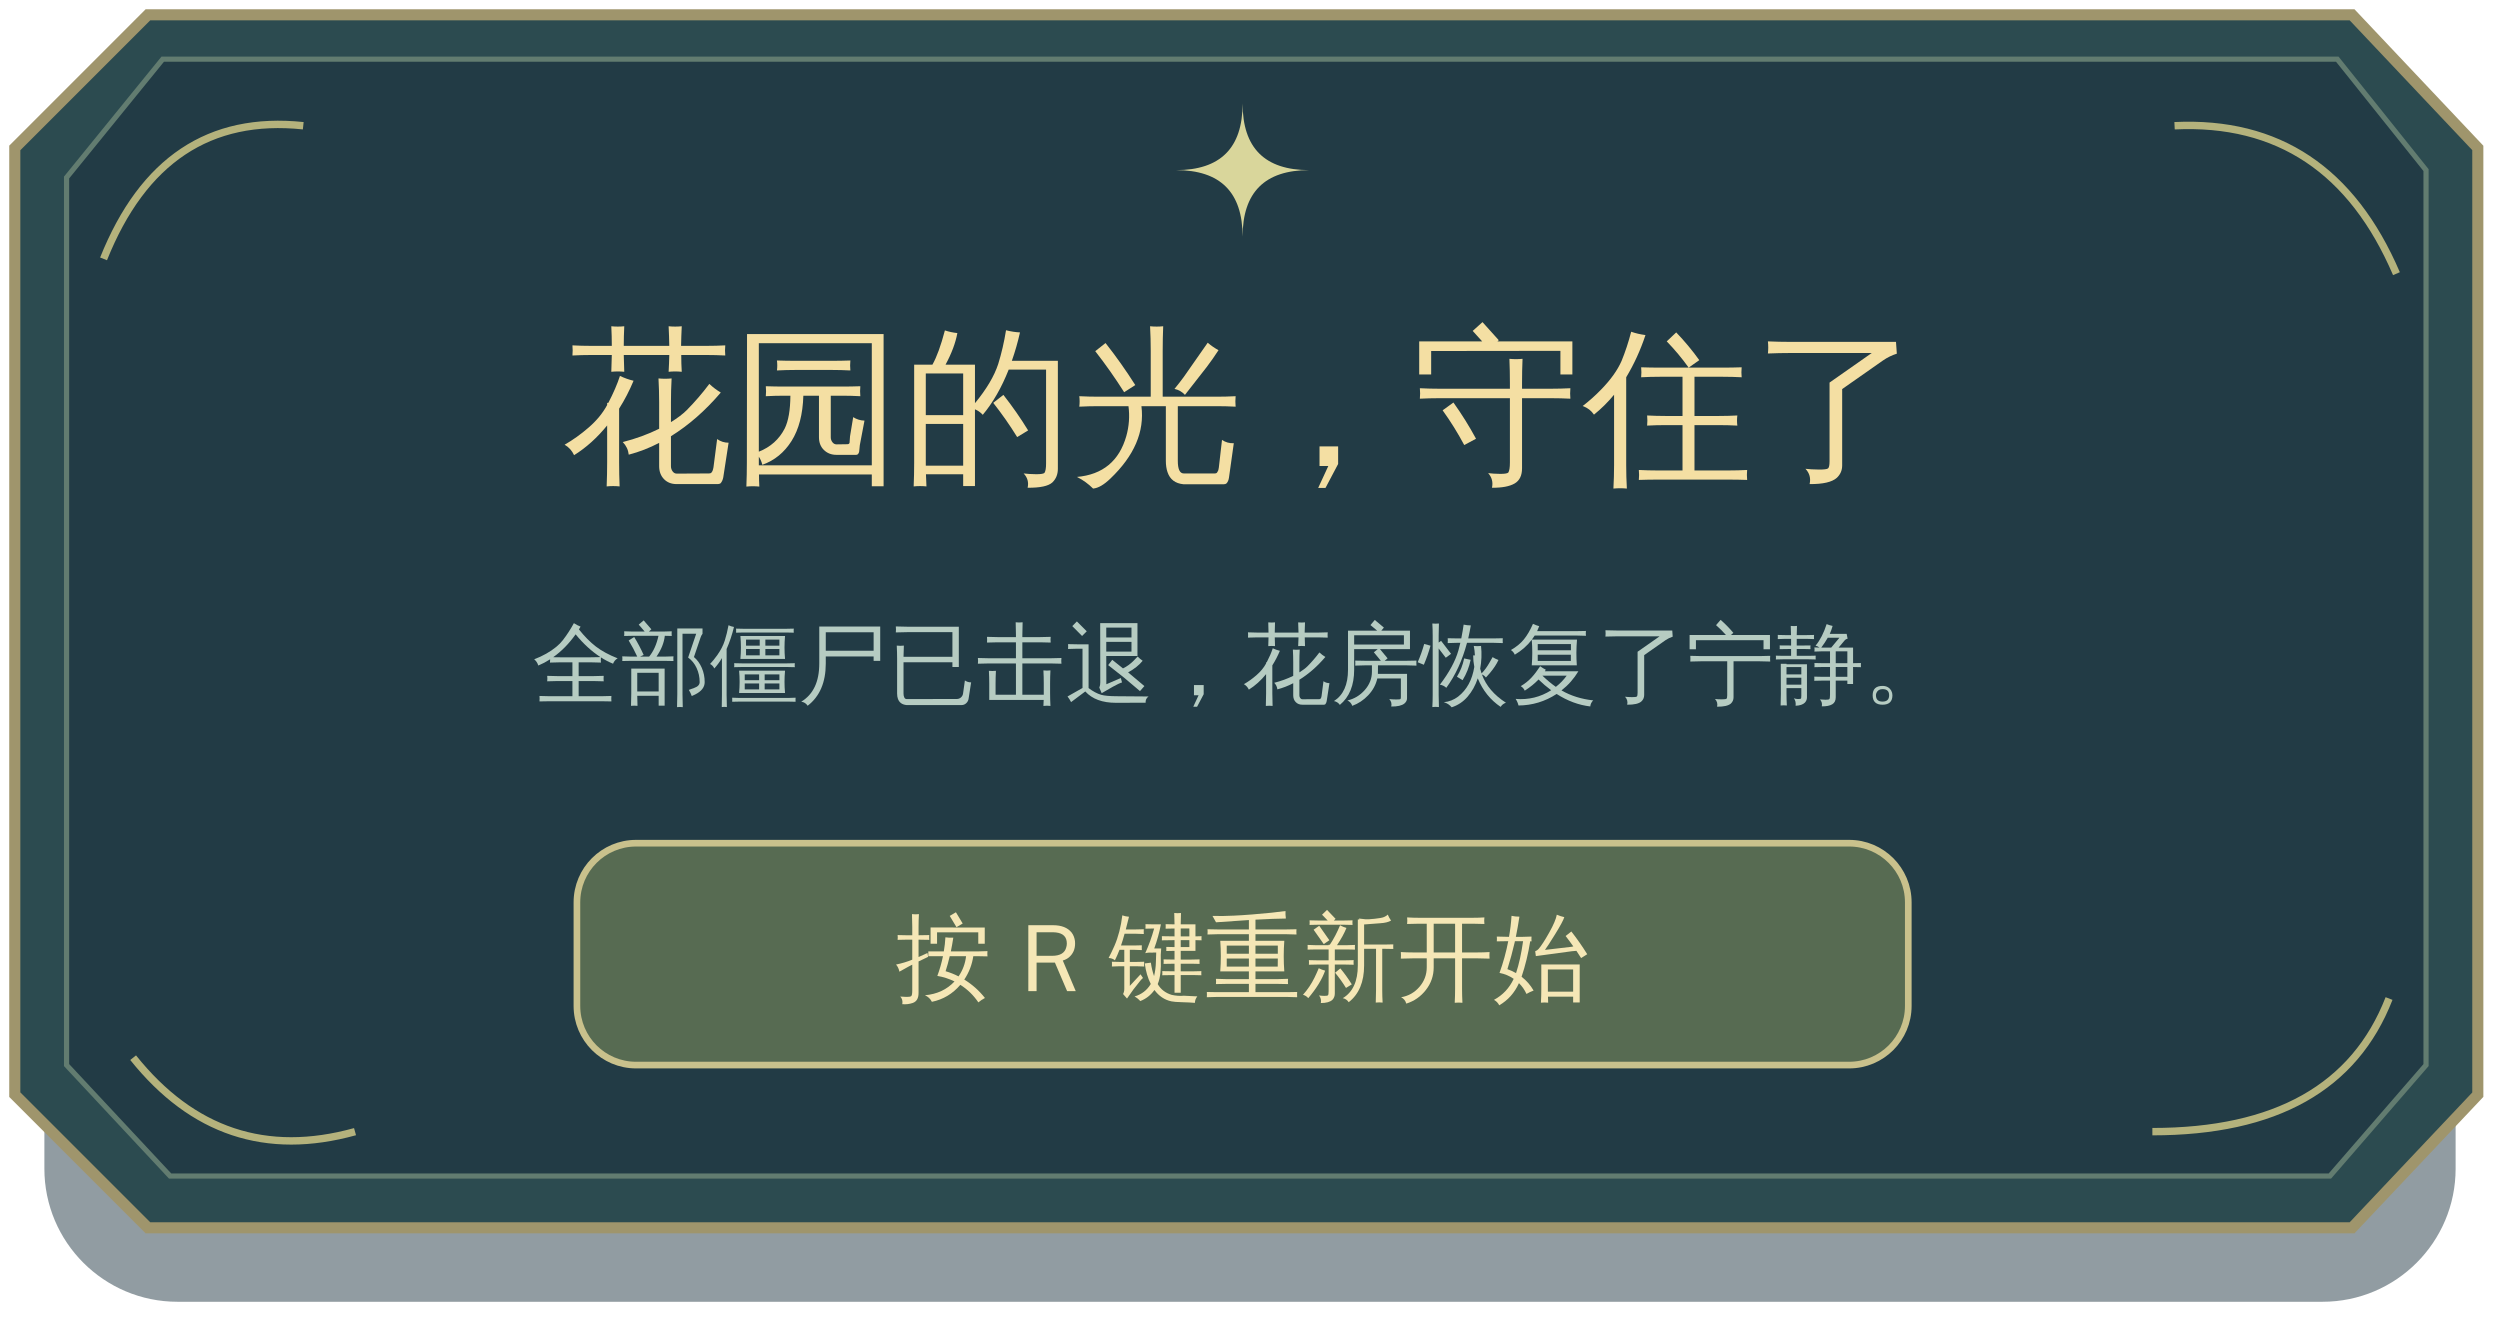
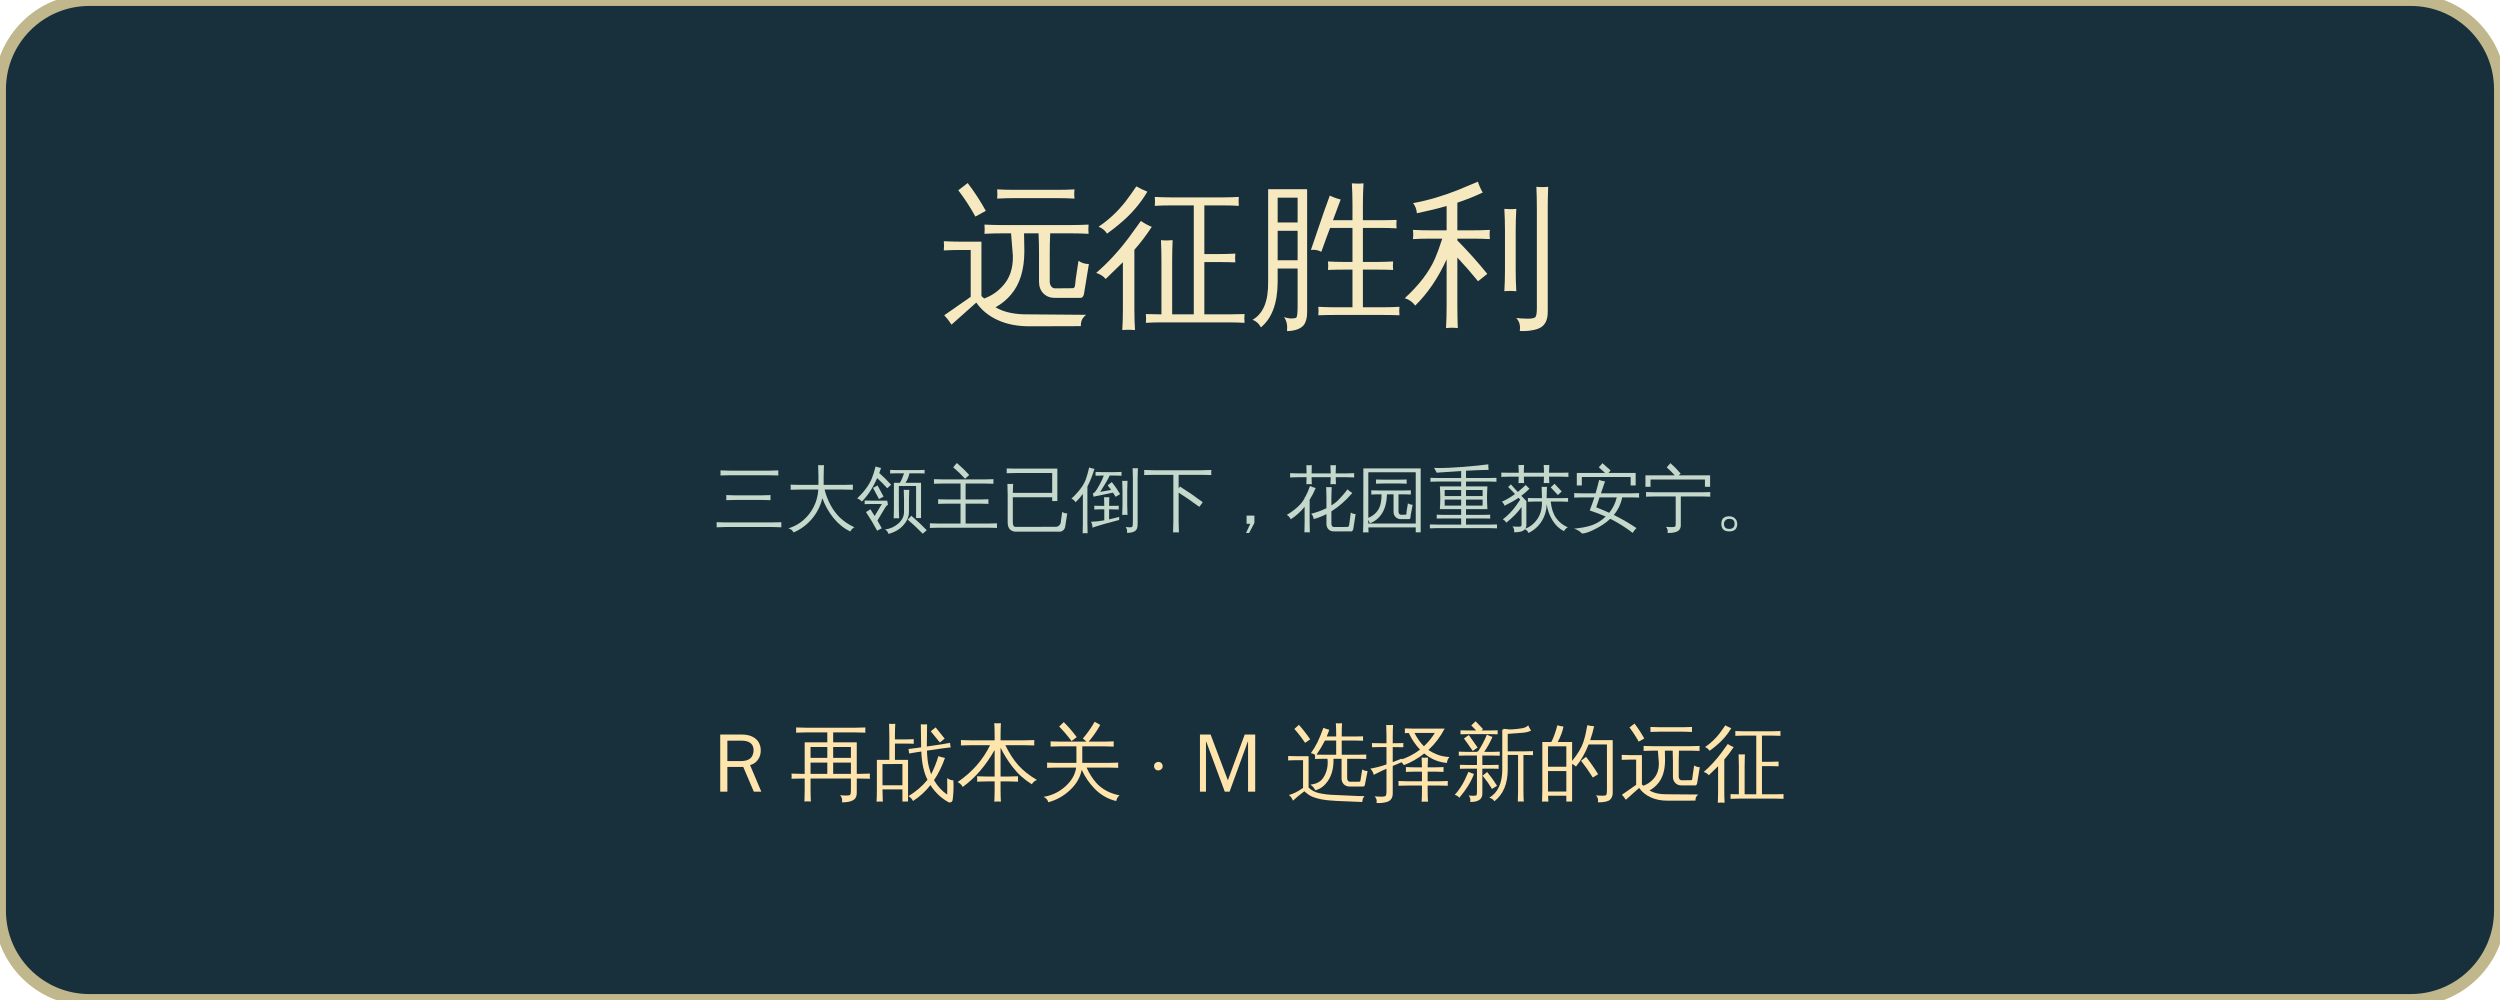
- <svg xmlns="http://www.w3.org/2000/svg" width="338" height="180" viewBox="0 0 338 180">
-   <defs>
-     <linearGradient id="leaf" x2=".3" y2="1">
-       <stop stop-color="#d4f8a0" />
-       <stop offset=".45" stop-color="#76c886" />
-       <stop offset="1" stop-color="#236c62" />
-     </linearGradient>
-     <radialGradient id="face" cx=".3" cy=".2" r=".85">
-       <stop stop-color="#d9ffb9" />
-       <stop offset=".55" stop-color="#8cdb9b" />
-       <stop offset="1" stop-color="#337f75" />
-     </radialGradient>
-     <linearGradient id="gold" x2=".2" y2="1">
-       <stop stop-color="#fff4b1" />
-       <stop offset=".4" stop-color="#ffc96a" />
-       <stop offset="1" stop-color="#c48145" />
-     </linearGradient>
-     <linearGradient id="petal" x2=".2" y2="1">
-       <stop stop-color="#fff6c2" />
-       <stop offset=".45" stop-color="#ffda79" />
-       <stop offset="1" stop-color="#d88455" />
-     </linearGradient>
-     <radialGradient id="skin" cx=".3" cy=".2" r=".9">
-       <stop stop-color="#d5e3ba" />
-       <stop offset=".5" stop-color="#9faf9a" />
-       <stop offset="1" stop-color="#657b80" />
-     </radialGradient>
-     <linearGradient id="coat" x2=".8" y2="1">
-       <stop stop-color="#c69299" />
-       <stop offset=".5" stop-color="#8f697e" />
-       <stop offset="1" stop-color="#48455d" />
-     </linearGradient>
-     <radialGradient id="orb" cx=".35" cy=".3">
-       <stop stop-color="#fff7f8" />
-       <stop offset=".35" stop-color="#d9a8ef" />
-       <stop offset="1" stop-color="#73578f" />
-     </radialGradient>
-     <linearGradient id="hedge" x2=".4" y2="1">
-       <stop stop-color="#b5de86" />
-       <stop offset=".25" stop-color="#6aa872" />
-       <stop offset=".7" stop-color="#39766b" />
-       <stop offset="1" stop-color="#225453" />
-     </linearGradient>
-     <linearGradient id="stone" x2=".8" y2="1">
-       <stop stop-color="#aebeb2" />
-       <stop offset=".5" stop-color="#6d8790" />
-       <stop offset="1" stop-color="#3d596a" />
-     </linearGradient>
-   </defs>
-   <rect x="6" y="10" width="326" height="166" rx="18" fill="#0c2430" opacity=".45" />
-   <path d="M20 2H318l17 18v128l-17 18H20L2 148V20Z" fill="#2c4b50" stroke="#9f956c" stroke-width="1.5" />
-   <path d="M22 8H316l12 15v121l-13 15H23L9 144V24Z" fill="#223b45" stroke="#627c70" stroke-width=".7" />
-   <path d="M14 35Q22 15 41 17M294 17q21-1 30 20M18 143q12 15 30 10m243 0q25 0 32-18" fill="none" stroke="#b4b27c" stroke-width="1" />
-   <path d="M159 23Q168 23 168 14Q168 23 177 23Q168 23 168 32Q168 23 159 23Z" fill="#d9d69b" opacity="1" />
-   <g fill="#f4dfa3" aria-label="花园的光，守住了">
-     <path d="M655 -1Q655 -19 665.0 -32.5Q675 -46 690 -46L884 -45Q895 -45 899.0 -39.5Q903 -34 905.0 -30.5Q907 -27 908.5 -19.5Q910 -12 911 -8L933 162Q964 140 1002 140L970 -68Q966 -90 954 -104Q947 -109 937 -109H689Q642 -109 613.0 -79.0Q584 -49 584 -1V139Q496 93 401 68Q396 112 365 144Q483 174 584 224V383Q584 455 580 527Q620 523 659 527Q655 455 655 383V264Q715 301 750 336Q824 411 886 494Q918 464 955 442Q816 279 655 179ZM346 -123Q307 -119 268 -123Q271 -50 271 22V244Q181 133 72 65Q53 106 15 128Q90 171 159 231Q231 293 271 367V380H278Q324 468 348 542Q388 523 430 513Q393 424 343 345V22Q343 -50 346 -123ZM720 567Q681 571 641 567Q644 618 645 668H371Q372 617 374 567Q335 571 296 567Q298 618 299 668H173Q117 668 62 665Q65 695 62 726Q117 723 173 723H299Q299 782 296 841Q335 837 374 841Q371 781 371 723H645Q644 782 641 841Q681 837 720 841Q717 781 716 723H870Q926 723 982 726Q979 695 982 665Q926 668 870 668H717Q717 617 720 567Z" transform="translate(76 63) scale(0.02246094 -0.02246094)" />
-     <path d="M627 67Q582 67 552.0 96.0Q522 125 522 173V423H428Q423 255 357.0 150.5Q291 46 181 7Q175 33 160 56V4Q160 4 840 4V739H160V86Q266 128 316 226Q349 293 350 423H314Q258 423 202 420Q205 450 202 480Q258 478 314 478H660Q716 478 771 480Q768 450 771 420Q716 423 660 423H593V173Q593 156 603.0 143.0Q613 130 628 130L693 131Q703 131 706 139Q708 158 709 179L728 294Q759 274 796 273L768 126L764 87Q763 80 758.5 73.5Q754 67 745 67ZM711 635Q708 605 711 575Q655 578 599 578H381Q325 578 269 575Q273 605 269 635Q325 633 381 633H599Q655 633 711 635ZM163 -124Q124 -120 85 -124Q88 -51 88 21L89 794H911V-122H840V-51H161Q161 -87 163 -124Z" transform="translate(99 63) scale(0.02246094 -0.02246094)" />
-     <path d="M691 174Q625 281 547 380L608 428Q689 325 757 214ZM865 580H640Q576 418 484 308Q464 330 437 341V-121H366V-50H142Q143 -87 145 -123Q106 -119 68 -123Q71 -52 71 19V610Q126 610 181 610Q220 679 256 816Q292 804 331 800Q315 712 260 610H437V378Q541 504 577 614Q607 711 624 817Q666 806 708 804Q688 715 659 633H936V-17Q936 -67 903 -99Q867 -132 754 -131Q765 -82 730 -45Q762 -49 803.5 -49.5Q845 -50 855 -42Q865 -28 865 15ZM366 306V557H141V306ZM366 253H141V2H366Z" transform="translate(122 63) scale(0.02246094 -0.02246094)" />
-     <path d="M668 -110Q594 -103 572 -37Q562 -8 562 31V360H415Q444 130 228 -76Q170 -132 124 -136Q81 -93 27 -66Q260 -45 324 180Q349 269 337 360H158Q100 360 41 357Q45 389 41 420Q100 417 158 417H471V694Q471 768 467 841Q507 837 546 841Q543 768 543 694V417H865Q924 417 982 420Q979 389 982 357Q924 360 865 360H634V31Q634 -45 670 -45H856Q867 -45 870.5 -39.0Q874 -33 876.0 -29.5Q878 -26 879.0 -19.5Q880 -13 881 -9L900 157Q932 135 971 137L942 -70Q939 -92 927 -105Q921 -110 911 -110ZM814 742Q844 716 879 697Q846 646 809 597L677 428Q651 456 614 464Q643 499 670 536ZM311 444Q230 572 137 691L199 740Q295 618 378 487Z" transform="translate(145 63) scale(0.02246094 -0.02246094)" />
-     <path d="M575 12 499 -132H455L516 0H463V118H575Z" transform="translate(168 63) scale(0.02246094 -0.02246094)" />
-     <path d="M310 126Q252 235 180 335L245 382Q320 277 381 164ZM585 408H159Q101 408 43 405Q46 436 43 468Q101 465 159 465H585V498Q585 572 582 645Q621 641 661 645Q658 572 658 498V465H833Q891 465 949 468Q946 436 949 405Q891 408 833 408H658V-14Q658 -79 614 -105Q568 -132 477 -131Q488 -81 454 -43Q485 -47 525.0 -47.5Q565 -48 575 -40Q585 -25 585 21ZM111 551H39V750H418L361 813L420 866L518 757L510 750H961V551H889V693L111 692Z" transform="translate(191 63) scale(0.02246094 -0.02246094)" />
-     <path d="M989 -24Q986 -54 989 -84Q933 -82 877 -82H448Q393 -82 337 -84Q340 -54 337 -24Q393 -27 448 -27H600V246H498Q442 246 387 243Q390 273 387 304Q442 301 498 301H600V537H463Q407 537 351 534Q354 564 351 594Q407 592 463 592H637Q577 676 505 750L562 804Q637 726 701 637L637 592H844Q900 592 956 594Q953 564 956 534Q900 537 844 537H672V301H818Q874 301 930 304Q926 273 930 243Q874 246 818 246H672V-27H877Q933 -27 989 -24ZM377 788Q332 652 261 534V5Q261 -66 265 -136Q225 -132 184 -136Q188 -66 188 5V429Q134 363 67 309Q43 345 -1 361Q59 407 110 460Q196 548 233 632Q267 715 291 808Q331 794 377 788Z" transform="translate(214 63) scale(0.02246094 -0.02246094)" />
-     <path d="M461 28V502L715 680H225Q158 680 90 677Q94 713 90 750Q158 747 225 747H861L866 676Q822 662 784 636L537 463V3Q537 -41 505 -71Q462 -110 341 -109Q353 -56 316 -17Q350 -21 396.5 -21.5Q443 -22 452.0 -14.5Q461 -7 461 28Z" transform="translate(237 63) scale(0.02246094 -0.02246094)" />
+ <svg xmlns="http://www.w3.org/2000/svg" width="420" height="168" viewBox="0 0 420 168">
+   <rect width="420" height="168" rx="15" fill="#182f3c" stroke="#c1b78c" stroke-width="2" />
+   <g fill="#f7e9bf" aria-label="远征胜利">
+     <path d="M757 77Q710 77 681.0 106.5Q652 136 652 184V371Q652 437 649 504H553L555 387Q555 201 466 98Q423 47 364 15Q447 -35 589 -32L964 -35Q926 -63 929 -110L589 -111Q468 -111 378.0 -69.5Q288 -28 237 46L73 -100Q52 -67 25 -38L200 84V394H133Q77 394 22 391Q25 421 22 452Q77 449 133 449H271V89L289 73Q359 98 410 154Q482 230 479 356Q479 356 467 504H402Q347 504 291 501Q294 531 291 562Q347 559 402 559H869Q925 559 980 562Q977 531 980 501Q924 504 869 504H726Q723 437 723 371V184Q723 166 733.0 153.0Q743 140 758 140L873 141Q886 141 889 153Q893 174 894 195L913 322Q945 301 982 301L950 106Q948 90 938 81Q933 77 925 77ZM887 795Q883 764 887 734Q831 737 775 737H486Q431 737 375 734Q378 764 375 795Q431 792 486 792H775Q831 792 887 795ZM231 615Q181 706 118 789L180 837Q247 749 300 653Z" transform="translate(158 52) scale(0.02539062 -0.02539062)" />
+     <path d="M988 -30Q985 -59 988 -88Q934 -85 881 -85H443Q389 -85 335 -88Q338 -59 335 -30Q387 -32 438 -32V317Q438 388 435 459Q473 455 512 459Q509 388 509 317V-32H652V689H502Q448 689 394 686Q397 716 394 745Q448 742 502 742H843Q897 742 950 745Q947 716 950 686Q897 689 843 689H722V367H819Q873 367 927 370Q924 341 927 312Q873 314 819 314H722V-32H881Q934 -32 988 -30ZM302 586Q335 563 374 547Q322 467 259 395V2Q259 -67 263 -136Q221 -132 179 -136Q183 -67 183 2V313L69 202Q46 230 6 242Q123 343 223 477ZM272 815Q306 795 345 780Q274 659 158 564Q120 532 78 502Q59 533 22 548Q124 616 203 718Q239 766 272 815Z" transform="translate(184 52) scale(0.02539062 -0.02539062)" />
+     <path d="M989 18Q986 -10 989 -38Q938 -36 886 -36H556Q504 -36 452 -38Q455 -10 452 18Q504 15 556 15H678V264H620Q568 264 516 262Q519 290 516 318Q568 315 620 315H678V540H530L507 479Q489 431 472 382Q440 399 403 394L489 646L528 754Q562 737 600 728L549 591H678V694Q678 764 674 835Q713 831 751 835Q747 764 747 694V591H867Q919 591 970 593Q967 565 970 537Q919 540 867 540H747V315H843Q895 315 947 318Q944 290 947 262Q895 264 843 264H747V15H886Q938 15 989 18ZM315 576V740H183V576ZM315 326V521H183V326ZM245 -143Q251 -85 225 -50Q243 -56 264 -59Q301 -60 308 -52Q315 -37 315 22V271H183V179Q181 -29 72 -118Q54 -82 17 -68Q122 -8 120 179V796H378V-19Q378 -74 355 -104Q322 -141 245 -143Z" transform="translate(210 52) scale(0.02539062 -0.02539062)" />
+     <path d="M166 469Q110 469 54 466Q58 497 54 527Q110 524 166 524H277V685Q187 659 80 637Q78 674 55 704Q202 731 355 792L484 846Q496 808 516 774Q435 736 348 707V524H451Q507 524 563 527Q560 497 563 466Q507 469 451 469H348V457Q452 352 546 236L485 187Q419 268 348 344V22Q348 -50 351 -123Q312 -118 273 -123Q277 -50 277 22V332Q193 147 69 26Q43 62 0 75Q142 205 200 337Q223 390 248 469ZM761 -142Q769 -87 737 -56Q769 -60 809.5 -60.5Q850 -61 862.0 -52.0Q874 -43 874 6V669Q874 741 871 812Q910 808 949 812Q946 741 946 669V-17Q946 -105 880 -128Q824 -146 761 -142ZM738 121Q699 125 659 121Q663 192 663 264V523Q663 594 659 666Q699 662 738 666Q734 594 734 523V264Q734 192 738 121Z" transform="translate(236 52) scale(0.02539062 -0.02539062)" />
  </g>
-   <g fill="#b6ccc2" aria-label="全部僵尸已击退，花房恢复了宁静。">
-     <path d="M910 -8Q907 -40 910 -71Q852 -69 794 -69H197Q138 -69 80 -71Q83 -40 80 -8Q138 -11 197 -11H460V164H286Q228 164 169 161Q173 192 169 224Q228 221 286 221H460V380H317Q259 380 201 377L203 415Q136 372 66 343Q54 386 19 415Q168 472 273 558Q319 596 349 635Q421 728 477 832Q513 808 554 792L535 760Q632 638 731.0 562.0Q830 486 982 426Q944 405 929 364Q859 392 789 437Q786 407 789 377Q731 380 673 380H532V221H704Q763 221 821 224Q818 192 821 161Q763 164 704 164H532V-11H794Q852 -11 910 -8ZM317 438H673Q728 438 784 440Q631 539 497 703Q383 542 238 439Q278 438 317 438Z" transform="translate(72 94) scale(0.01171875 -0.01171875)" />
-     <path d="M187 -122Q149 -118 112 -122Q115 -53 115 17V308H500V-120H431V-6H184Q184 -64 187 -122ZM602 449Q599 422 602 395Q552 397 502 397H111Q61 397 11 395Q14 422 11 449Q61 446 111 446H184Q140 542 85 632L149 672Q210 572 258 465L216 446H321Q396 536 429 686H133Q83 686 33 684Q36 711 33 738Q83 735 133 735H270L201 815L258 864L347 761L318 735H482Q532 735 582 738Q579 711 582 684Q542 685 502 686Q489 566 406 446H502Q552 446 602 449ZM431 259H184V44H431ZM709 -137Q676 -133 643 -137Q646 -63 646 12V771H937V710Q922 690 914 665L838 441Q896 392 929.0 315.5Q962 239 962.0 151.5Q962 64 852 9L813 -9Q799 30 779 62L842 85Q904 107 904 152Q904 239 868.5 315.0Q833 391 771 435L864 710H706V12Q706 -62 709 -137Z" transform="translate(84 94) scale(0.01171875 -0.01171875)" />
-     <path d="M987 -28Q985 -52 987 -75Q944 -73 901 -73H341Q298 -73 255 -75Q257 -52 255 -28Q298 -31 341 -31H901Q944 -31 987 -28ZM335 26Q347 155 335 284H865Q853 155 865 26ZM978 370Q975 347 978 324Q935 326 891 326H365Q321 326 278 324Q281 347 278 370Q321 368 365 368H891Q935 368 978 370ZM350 419Q362 551 350 684H865Q853 551 865 419ZM966 769Q963 746 966 722Q923 724 880 724H386Q343 724 300 722Q302 746 300 769Q343 767 386 767H880Q923 767 966 769ZM630 174H800V241H630ZM566 174V241H400V174ZM630 136V68H800V136ZM566 136H400V68H566ZM638 572H800V642H638ZM573 572V642H415V572ZM638 534V461H800V534ZM573 534H415V461H573ZM276 788Q243 652 191 534V5Q191 -66 194 -136Q164 -132 135 -136Q137 -66 137 5V429Q98 363 49 309Q32 345 0 361Q43 407 81 460Q144 548 170 632Q196 715 213 808Q242 794 276 788Z" transform="translate(96 94) scale(0.01171875 -0.01171875)" />
-     <path d="M236 366V793H939V397H863V448H311V366Q311 40 102 -121Q76 -81 28 -74Q236 51 236 366ZM311 514H863V727H311Z" transform="translate(108 94) scale(0.01171875 -0.01171875)" />
-     <path d="M219 -113Q144 -106 120 -43Q110 -16 110 19V422Q110 497 106 573Q147 568 188 573Q185 509 184 444H748V728H223Q159 728 95 725Q99 760 95 794Q159 791 223 791H822V326H748V381H184V19Q184 -7 193.0 -25.5Q202 -44 221 -44L798 -43Q826 -43 846.5 -25.0Q867 -7 871 21L892 171Q925 148 964 149L935 -38Q931 -69 908.0 -91.0Q885 -113 854 -113Z" transform="translate(120 94) scale(0.01171875 -0.01171875)" />
-     <path d="M855 -123Q815 -118 774 -123Q776 -89 777 -54H149V133Q149 207 145 282Q185 278 226 282Q222 207 222 133V6H457V367H140Q79 367 18 364Q22 397 18 430Q79 427 140 427H457V611H245Q184 611 123 608Q126 641 123 674Q184 671 245 671H457V693Q457 767 454 842Q494 837 534 842Q531 767 531 693V671H736Q797 671 858 674Q854 641 858 608Q797 611 736 611H531V427H860Q921 427 982 430Q978 397 982 364Q921 367 860 367H531V6H778V138Q778 212 774 287Q815 282 855 287Q851 212 851 138V26Q851 -48 855 -123Z" transform="translate(132 94) scale(0.01171875 -0.01171875)" />
-     <path d="M201 537H137Q85 537 34 534Q37 562 34 590Q85 588 137 588H271V83Q346 26 417 5Q472 -10 586 -11L963 -14Q926 -40 929 -86L586 -87Q352 -87 233 44L69 -79Q52 -44 28 -14L201 84ZM250 738 196 684 83 798 136 852ZM915 106 864 48 683 201 497 348 544 409 668 310Q735 342 793 401L837 447Q864 419 895 398Q835 323 727 264ZM405 832H835V453H475L476 127L643 199L657 148Q624 139 549.5 97.5Q475 56 422 24L395 88Q407 118 406 150ZM475 504H766V616H475ZM766 667V781H475V667Z" transform="translate(144 94) scale(0.01171875 -0.01171875)" />
-     <path d="M575 12 499 -132H455L516 0H463V118H575Z" transform="translate(156 94) scale(0.01171875 -0.01171875)" />
-     <path d="M655 -1Q655 -19 665.0 -32.5Q675 -46 690 -46L884 -45Q895 -45 899.0 -39.5Q903 -34 905.0 -30.5Q907 -27 908.5 -19.5Q910 -12 911 -8L933 162Q964 140 1002 140L970 -68Q966 -90 954 -104Q947 -109 937 -109H689Q642 -109 613.0 -79.0Q584 -49 584 -1V139Q496 93 401 68Q396 112 365 144Q483 174 584 224V383Q584 455 580 527Q620 523 659 527Q655 455 655 383V264Q715 301 750 336Q824 411 886 494Q918 464 955 442Q816 279 655 179ZM346 -123Q307 -119 268 -123Q271 -50 271 22V244Q181 133 72 65Q53 106 15 128Q90 171 159 231Q231 293 271 367V380H278Q324 468 348 542Q388 523 430 513Q393 424 343 345V22Q343 -50 346 -123ZM720 567Q681 571 641 567Q644 618 645 668H371Q372 617 374 567Q335 571 296 567Q298 618 299 668H173Q117 668 62 665Q65 695 62 726Q117 723 173 723H299Q299 782 296 841Q335 837 374 841Q371 781 371 723H645Q644 782 641 841Q681 837 720 841Q717 781 716 723H870Q926 723 982 726Q979 695 982 665Q926 668 870 668H717Q717 617 720 567Z" transform="translate(168 94) scale(0.01171875 -0.01171875)" />
-     <path d="M802 -22V194H530Q506 86 426.0 1.0Q346 -84 241 -122Q227 -79 185 -60Q303 -33 385.5 60.5Q468 154 468 272V345H383Q329 345 275 342Q278 371 275 400Q329 398 383 398H571L490 496L535 532H263V294Q263 25 98 -111Q73 -75 30 -67Q192 36 192 294V745H529L451 810L501 869L606 781L576 745H907V532H561L649 426L615 398H874Q928 398 982 400Q979 371 982 342Q928 345 874 345H538L537 247H873V-36Q873 -69 843 -95Q799 -131 691 -130Q702 -81 668 -44Q699 -48 745.0 -48.5Q791 -49 796.5 -44.0Q802 -39 802 -22ZM263 585H837V692H263Q263 639 263 585Z" transform="translate(180 94) scale(0.01171875 -0.01171875)" />
-     <path d="M619 569Q661 564 703 569Q717 436 693 306Q700 278 709 252Q758 302 800 376L836 440Q868 420 904 407Q872 336 804 255L759 205Q741 229 713 240Q783 47 990 -86Q951 -99 929 -134Q752 -15 665 195Q624 72 548.0 -16.0Q472 -104 364 -139Q328 -95 273 -80Q364 -72 439 -15Q589 102 625 327Q612 394 612 460H632Q630 515 619 569ZM425 214Q485 312 508 425L583 409Q557 283 490 174ZM851 656Q902 656 954 658Q951 630 954 602Q902 605 851 605H541Q460 301 302 86Q270 116 228 122Q389 333 442 518Q452 553 464 605H422Q370 605 318 602Q321 630 318 658Q370 656 422 656H475Q494 754 502 815Q543 806 585 806Q572 730 555 656ZM214 2Q214 -67 217 -136Q179 -132 141 -136Q145 -67 145 2V691Q145 760 141 828Q179 824 217 828Q214 760 214 691V608L242 628L357 478L296 433L214 540ZM-28 381Q16 481 47 592L120 572Q88 457 43 352Z" transform="translate(192 94) scale(0.01171875 -0.01171875)" />
-     <path d="M973 -59Q943 -88 939 -129Q740 -106 551 15Q350 -116 111 -118Q101 -77 78 -42Q301 -61 488 58Q413 113 342 182Q277 113 183 53Q169 86 137 105Q210 149 260.0 203.0Q310 257 361 335Q391 312 426 295L415 277H802Q725 148 607 56Q768 -37 973 -59ZM264 345Q276 492 264 640Q186 538 68 468Q54 502 23 522Q116 574 173.5 645.0Q231 716 278 824Q313 807 350 797Q339 768 326 740H785Q837 740 889 742Q886 714 889 686Q837 689 785 689H298Q283 665 265 642H786Q773 493 784 345ZM387 226Q467 149 542 97Q614 153 667 226ZM333 591V519H716V591ZM333 468V396H715V468Z" transform="translate(204 94) scale(0.01171875 -0.01171875)" />
-     <path d="M461 28V502L715 680H225Q158 680 90 677Q94 713 90 750Q158 747 225 747H861L866 676Q822 662 784 636L537 463V3Q537 -41 505 -71Q462 -110 341 -109Q353 -56 316 -17Q350 -21 396.5 -21.5Q443 -22 452.0 -14.5Q461 -7 461 28Z" transform="translate(216 94) scale(0.01171875 -0.01171875)" />
-     <path d="M471 -1V392H167Q106 392 45 389Q48 422 45 455Q106 452 167 452H845Q906 452 967 455Q964 422 967 389Q906 392 845 392H544V-24Q544 -66 514 -95Q471 -133 354 -132Q366 -81 330 -43Q363 -47 408.5 -47.0Q454 -47 462.5 -40.0Q471 -33 471 -1ZM110 531H37V695H457Q403 756 342 809L395 870Q474 801 542 720L513 695H964V531H890V635H110Z" transform="translate(228 94) scale(0.01171875 -0.01171875)" />
-     <path d="M466 572Q545 667 594 821Q627 807 663 800Q650 752 630 708H825L836 653Q816 649 804.5 636.0Q793 623 732 550H899V370L990 372Q988 348 990 324L899 326V130H833V169H699V-23Q699 -80 659 -104Q617 -129 538 -128Q548 -83 517 -48Q545 -51 581.0 -51.5Q617 -52 625.0 -44.5Q633 -37 633 6V169H540Q495 169 451 167Q454 191 451 215Q495 213 540 213H633V326H542Q498 326 453 324Q456 348 453 372Q498 370 542 370H633V507H542Q498 507 453 504Q456 528 453 552Q483 551 512 550Q491 567 466 572ZM699 213H833V326H699ZM699 370H833V507H699ZM532 550H647L742 664H607Q575 607 532 550ZM135 -118Q98 -114 63 -118Q66 -51 66 15L65 363H131V358H367V-26Q367 -59 343 -85Q310 -118 236 -121Q242 -68 216 -35Q259 -49 296 -40Q302 -35 302 -6V82H131V15Q131 -51 135 -118ZM468 457Q466 435 468 413Q428 415 387 415H89Q49 415 8 413Q11 435 8 457Q49 455 89 455H184V534L52 532Q54 554 52 575L184 574V651H118Q74 651 30 648Q32 672 30 696Q74 694 118 694H183Q183 747 180 800Q216 796 252 800Q250 747 249 694H360Q404 694 449 696Q446 672 449 648Q404 651 360 651H249V574H327Q367 574 408 575Q405 554 408 532Q367 534 327 534H249V455H387Q428 455 468 457ZM302 241V325Q181 325 131 325Q131 283 131 241ZM302 122V202H131V122Z" transform="translate(240 94) scale(0.01171875 -0.01171875)" />
-     <path d="M329 0Q329 -109 215.0 -109.0Q101 -109 101 0Q101 108 215 108Q284 108 316 52Q329 27 329 0ZM291 0Q291 71 215 71Q164 71 145 28Q139 15 139 0Q139 -73 215.0 -73.0Q291 -73 291 0Z" transform="translate(252 94) scale(0.01171875 -0.01171875)" />
+   <g fill="#c4d8cb" aria-label="三大领主已倒下，花园重获安宁。">
+     <path d="M962 23Q959 -13 962 -50Q895 -46 828 -46H167Q100 -46 33 -50Q36 -13 33 23Q100 20 167 20H828Q895 20 962 23ZM807 412Q803 375 807 339Q740 342 673 342H305Q238 342 171 339Q175 375 171 412Q238 408 305 408H673Q740 408 807 412ZM919 766Q915 729 919 693Q851 696 784 696H223Q156 696 88 693Q92 729 88 766Q156 762 223 762H784Q851 762 919 766Z" transform="translate(120 88) scale(0.01171875 -0.01171875)" />
+     <path d="M205 491Q138 491 70 488Q74 524 70 561Q138 558 205 558H469V688Q469 765 465 842Q506 837 548 842Q544 765 544 688V558H830Q897 558 964 561Q960 524 964 488Q897 491 830 491H557Q623 240 778 88Q869 4 985 -50Q945 -70 926 -111Q787 -43 685.5 82.5Q584 208 525 367Q486 201 376.0 71.0Q266 -59 112 -124Q89 -76 37 -66Q223 -8 339.0 144.5Q455 297 467 491Z" transform="translate(132 88) scale(0.01171875 -0.01171875)" />
+     <path d="M107 282Q110 308 107 334Q156 332 204 332H431L442 274Q420 261 407 240Q374 189 291 47L353 -64L287 -99Q214 38 127 168L190 209L251 112L354 284H204Q156 284 107 282ZM379 390 313 355 228 515 293 550ZM264 822Q303 807 343 801Q331 764 317 728Q407 649 487 560L432 510Q363 586 287 655Q195 446 67 318Q41 351 0 363Q155 513 211 652Q244 735 264 822ZM940 -142Q838 -36 725 60L777 115Q893 17 998 -92ZM449 -145Q437 -101 399 -81Q506 -69 589.0 3.0Q672 75 672 171V352Q672 420 668 488Q708 484 747 488Q743 420 743 352V171Q743 109 713 51Q631 -97 449 -145ZM602 78Q563 82 524 78Q527 146 527 214V588Q570 588 613 588Q646 642 672 724H572Q522 724 472 722Q475 747 472 773Q522 770 572 770H869Q918 770 968 773Q965 747 968 722Q918 724 869 724H750Q736 654 694 588H916V82H845V542H666L663 538Q661 540 659 542Q629 542 598 542V214Q598 146 602 78Z" transform="translate(144 88) scale(0.01171875 -0.01171875)" />
+     <path d="M982 7Q978 -26 982 -59Q921 -56 860 -56H140Q79 -56 18 -59Q22 -26 18 7Q79 4 140 4H458V289H258Q197 289 136 286Q140 319 136 352Q197 349 258 349H458V577H198Q137 577 76 574Q80 607 76 640Q137 637 198 637H810Q871 637 931 640Q928 607 931 574Q871 577 810 577H531V349H737Q798 349 859 352Q855 319 859 286Q798 289 737 289H531V4H860Q921 4 982 7ZM523 646Q443 734 353 810L405 872Q500 792 583 700Z" transform="translate(156 88) scale(0.01171875 -0.01171875)" />
+     <path d="M219 -113Q144 -106 120 -43Q110 -16 110 19V422Q110 497 106 573Q147 568 188 573Q185 509 184 444H748V728H223Q159 728 95 725Q99 760 95 794Q159 791 223 791H822V326H748V381H184V19Q184 -7 193.0 -25.5Q202 -44 221 -44L798 -43Q826 -43 846.5 -25.0Q867 -7 871 21L892 171Q925 148 964 149L935 -38Q931 -69 908.0 -91.0Q885 -113 854 -113Z" transform="translate(168 88) scale(0.01171875 -0.01171875)" />
+     <path d="M881 659Q881 729 877 798Q915 794 953 798Q949 729 949 659V-9Q950 -76 913 -103Q869 -131 796 -130Q806 -84 777 -46Q801 -50 832.5 -50.5Q864 -51 872 -42Q881 -29 881 33ZM804 127Q766 131 728 127Q732 196 732 266V478Q732 548 728 617Q766 613 804 617Q800 548 800 478V266Q800 196 804 127ZM679 259Q676 232 679 205L540 208V64Q585 74 685 99L684 55Q437 -8 301 -55Q303 -10 280 29Q372 32 471 50V208H427Q377 208 327 205Q330 232 327 259Q377 257 427 257H471Q471 320 468 382Q505 378 543 382Q540 320 540 257ZM719 744Q716 716 719 689Q669 692 619 692H548Q536 662 501 602L441 503Q415 462 412 458L569 486Q546 520 520 552L579 599Q645 517 698 425L633 387Q616 417 597 446L583 444L317 389L308 437Q325 441 337 455Q361 484 403.0 560.0Q445 636 464 692L346 689Q348 716 346 744Q395 741 445 741H619Q669 741 719 744ZM330 788Q290 652 229 534V5Q229 -66 232 -136Q196 -132 161 -136Q164 -66 164 5V429Q117 363 59 309Q38 345 0 361Q51 407 96 460Q172 548 204 632Q234 715 254 808Q289 794 330 788Z" transform="translate(180 88) scale(0.01171875 -0.01171875)" />
+     <path d="M513 29Q513 -47 517 -124Q475 -120 433 -124Q437 -48 437 29V702H153Q85 702 18 699Q22 735 18 772Q85 768 153 768H847Q915 768 982 772Q978 735 982 699Q915 702 847 702H513V506L531 535L697 426L859 309L809 243L649 357L513 447Z" transform="translate(192 88) scale(0.01171875 -0.01171875)" />
+     <path d="M575 12 499 -132H455L516 0H463V118H575Z" transform="translate(204 88) scale(0.01171875 -0.01171875)" />
+     <path d="M655 -1Q655 -19 665.0 -32.5Q675 -46 690 -46L884 -45Q895 -45 899.0 -39.5Q903 -34 905.0 -30.5Q907 -27 908.5 -19.5Q910 -12 911 -8L933 162Q964 140 1002 140L970 -68Q966 -90 954 -104Q947 -109 937 -109H689Q642 -109 613.0 -79.0Q584 -49 584 -1V139Q496 93 401 68Q396 112 365 144Q483 174 584 224V383Q584 455 580 527Q620 523 659 527Q655 455 655 383V264Q715 301 750 336Q824 411 886 494Q918 464 955 442Q816 279 655 179ZM346 -123Q307 -119 268 -123Q271 -50 271 22V244Q181 133 72 65Q53 106 15 128Q90 171 159 231Q231 293 271 367V380H278Q324 468 348 542Q388 523 430 513Q393 424 343 345V22Q343 -50 346 -123ZM720 567Q681 571 641 567Q644 618 645 668H371Q372 617 374 567Q335 571 296 567Q298 618 299 668H173Q117 668 62 665Q65 695 62 726Q117 723 173 723H299Q299 782 296 841Q335 837 374 841Q371 781 371 723H645Q644 782 641 841Q681 837 720 841Q717 781 716 723H870Q926 723 982 726Q979 695 982 665Q926 668 870 668H717Q717 617 720 567Z" transform="translate(216 88) scale(0.01171875 -0.01171875)" />
+     <path d="M627 67Q582 67 552.0 96.0Q522 125 522 173V423H428Q423 255 357.0 150.5Q291 46 181 7Q175 33 160 56V4Q160 4 840 4V739H160V86Q266 128 316 226Q349 293 350 423H314Q258 423 202 420Q205 450 202 480Q258 478 314 478H660Q716 478 771 480Q768 450 771 420Q716 423 660 423H593V173Q593 156 603.0 143.0Q613 130 628 130L693 131Q703 131 706 139Q708 158 709 179L728 294Q759 274 796 273L768 126L764 87Q763 80 758.5 73.5Q754 67 745 67ZM711 635Q708 605 711 575Q655 578 599 578H381Q325 578 269 575Q273 605 269 635Q325 633 381 633H599Q655 633 711 635ZM163 -124Q124 -120 85 -124Q88 -51 88 21L89 794H911V-122H840V-51H161Q161 -87 163 -124Z" transform="translate(228 88) scale(0.01171875 -0.01171875)" />
+     <path d="M981 -9Q979 -37 981 -65Q930 -62 878 -62H122Q70 -62 19 -65Q21 -37 19 -9Q70 -11 122 -11H467V77H219Q167 77 116 75Q119 103 116 131Q167 128 219 128H467V210H162Q174 373 162 536H467V606H130Q78 606 26 603Q29 631 26 659Q78 657 130 657H467V757Q284 746 117 733L79 801L188 800Q236 801 308.5 804.0Q381 807 496.5 816.0Q612 825 707.0 835.0Q802 845 857 853Q855 812 861 773Q736 772 537 761V657H870Q922 657 974 659Q971 631 974 603Q922 606 870 606H537V536H844Q832 373 844 210H537V128H781Q833 128 884 131Q881 103 884 75Q833 77 781 77H537V-11H878Q930 -11 981 -9ZM537 398H775V485H537ZM467 398V485H231V398ZM537 347V261H774L775 347ZM467 347H231V261H467Z" transform="translate(240 88) scale(0.01171875 -0.01171875)" />
+     <path d="M885 464 830 413 727 522 782 574ZM357 -78Q317 -124 201 -121Q212 -73 178 -38Q209 -41 252.5 -41.5Q296 -42 302.5 -36.0Q309 -30 309 -5V241Q234 131 90 16Q73 48 40 64Q142 139 228 257L290 347L266 373Q178 313 65 259Q55 294 26 316Q126 361 215 427L187 457L117 528Q138 545 156 565Q188 527 223 491L255 457Q305 497 370 557Q394 527 423 503Q370 450 306 402L378 326V-24Q378 -49 364 -70Q468 -30 534 66Q606 169 601 319H499Q449 319 399 316Q402 343 399 370Q449 368 499 368H601V392Q601 461 597 531Q635 527 673 531Q669 461 669 392V368H877Q927 368 977 370Q974 343 977 316Q927 319 877 319H727Q742 173 803.5 85.0Q865 -3 972 -51Q935 -69 918 -106Q819 -58 753.5 48.0Q688 154 669 281Q666 146 596.5 35.5Q527 -75 408 -131Q393 -94 357 -78ZM707 583Q667 587 627 583Q630 631 630 676H342Q342 630 345 583Q305 587 265 583Q268 631 268 676H135Q77 676 18 673Q22 704 18 734Q77 732 135 732H269Q268 788 265 844Q305 840 345 844Q342 785 341 732H631Q630 788 627 844Q667 840 707 844Q704 785 703 732H865Q923 732 982 734Q978 704 982 673Q923 676 865 676H703Q704 630 707 583Z" transform="translate(252 88) scale(0.01171875 -0.01171875)" />
+     <path d="M971 440Q967 408 971 376Q912 379 854 379H728Q700 237 608 127Q776 44 932 -61Q901 -93 878 -130Q728 -14 557 72Q462 -18 311 -90Q218 -135 153 -140Q104 -90 37 -69Q193 -56 297.5 -18.5Q402 19 491 104Q379 154 262 191Q298 285 329 379H156Q97 379 39 376Q42 408 39 440Q97 437 156 437H346Q374 532 397 629Q438 614 482 608L423 437H854Q912 437 971 440ZM149 550H77V729H483L392 810L445 869L562 765L530 729H921V550H849V671H149ZM650 379H403L356 236Q450 200 542 158Q621 257 650 379Z" transform="translate(264 88) scale(0.01171875 -0.01171875)" />
+     <path d="M471 -1V392H167Q106 392 45 389Q48 422 45 455Q106 452 167 452H845Q906 452 967 455Q964 422 967 389Q906 392 845 392H544V-24Q544 -66 514 -95Q471 -133 354 -132Q366 -81 330 -43Q363 -47 408.5 -47.0Q454 -47 462.5 -40.0Q471 -33 471 -1ZM110 531H37V695H457Q403 756 342 809L395 870Q474 801 542 720L513 695H964V531H890V635H110Z" transform="translate(276 88) scale(0.01171875 -0.01171875)" />
+     <path d="M329 0Q329 -109 215.0 -109.0Q101 -109 101 0Q101 108 215 108Q284 108 316 52Q329 27 329 0ZM291 0Q291 71 215 71Q164 71 145 28Q139 15 139 0Q139 -73 215.0 -73.0Q291 -73 291 0Z" transform="translate(288 88) scale(0.01171875 -0.01171875)" />
  </g>
-   <rect x="78" y="114" width="180" height="30" rx="8" fill="#576b52" stroke="#c9c18c" stroke-width=".9" />
-   <g fill="#f5e7b6" aria-label="按 R 键重新开始">
-     <path d="M979 426Q976 398 979 370Q927 372 876 372H828Q808 237 732 123Q860 44 952 -73Q914 -93 882 -120Q805 -6 690 67Q567 -77 387 -114Q363 -66 313 -44Q506 -27 628 103Q541 146 445 162Q483 264 505 372H349V423H514Q527 498 531 573Q573 567 615 569Q604 497 589 423H876Q927 423 979 426ZM442 505H373V678L950 677V505H881V626H442ZM715 720 649 681 577 801 643 840ZM751 372H577Q558 290 533 212Q605 191 671 157Q738 255 751 372ZM5 283Q95 301 178 335V548H116Q69 548 22 546Q25 571 22 597Q69 595 116 595H178V684Q178 752 175 820Q212 816 249 820Q245 752 245 684V595L359 597Q357 571 359 546L245 548V363L340 406L347 365L245 316V-18Q246 -104 183 -126Q131 -144 72 -139Q80 -87 50 -58Q80 -61 118.0 -61.5Q156 -62 167.0 -53.0Q178 -44 178 8V282L136 260L41 207Q32 253 5 283Z" transform="translate(121.0781 134) scale(0.01269531 -0.01269531)" />
-     <path d="M588 0H496L366 304H171V0H83V702H346Q481 702 544 624Q573 586 580 532Q581 520 581 506Q581 415 515 359Q486 336 450 326ZM493 507Q493 612 377 625Q362 627 346 627H171V376H336Q465 376 487 467Q493 485 493 507Z" transform="translate(137.9756 134) scale(0.01269531 -0.01269531)" />
-     <path d="M765 -17H699V171L568 169Q571 191 568 213L699 211V292L582 290Q585 314 582 338L699 336V429L611 427Q613 449 611 471L699 469V543L564 541Q566 563 564 585L699 583V667L604 665Q606 689 604 713L699 711Q699 771 696 832Q732 828 768 832Q765 771 765 711H922V583Q955 583 987 585Q985 563 987 541Q955 543 922 543V429H765V336H878Q922 336 966 338Q964 314 966 290Q922 292 878 292H765V211H905Q945 211 985 213Q983 191 985 169Q945 171 905 171H765ZM482 667 389 665Q392 689 389 713Q434 711 478 711H554Q529 580 483 454H557Q550 384 553.0 326.0Q556 268 549 198Q542 128 520 75Q569 -10 669 -40Q738 -55 798 -49L942 -56Q917 -86 916 -125Q860 -120 779.0 -118.0Q698 -116 666 -109Q557 -86 485 12Q427 -70 334 -106Q308 -76 273 -57Q386 -24 446 76Q398 171 382 295L447 303Q457 229 481 160Q499 235 500.5 309.0Q502 383 504 411H466L465 409Q426 414 387 404Q445 532 482 667ZM765 469H857V543H765ZM765 583H857V667H765ZM143 807Q176 795 214 792Q198 724 180 657H289Q330 657 372 659Q370 634 372 608Q330 611 289 611H167Q148 540 129 486H268Q309 486 351 488Q349 463 351 437Q309 440 268 440H223V311H293Q335 311 376 313Q374 288 376 262Q335 265 293 265H223V56L337 179L363 140Q347 126 334 110Q259 20 193 -79L151 -31Q164 -6 164 22V265H116Q74 265 32 262Q34 288 32 313Q74 311 116 311H164V440H113Q91 382 64 328Q38 351 -3 353Q25 406 59 482Q121 625 143 807Z" transform="translate(149.9219 134) scale(0.01269531 -0.01269531)" />
-     <path d="M981 -9Q979 -37 981 -65Q930 -62 878 -62H122Q70 -62 19 -65Q21 -37 19 -9Q70 -11 122 -11H467V77H219Q167 77 116 75Q119 103 116 131Q167 128 219 128H467V210H162Q174 373 162 536H467V606H130Q78 606 26 603Q29 631 26 659Q78 657 130 657H467V757Q284 746 117 733L79 801L188 800Q236 801 308.5 804.0Q381 807 496.5 816.0Q612 825 707.0 835.0Q802 845 857 853Q855 812 861 773Q736 772 537 761V657H870Q922 657 974 659Q971 631 974 603Q922 606 870 606H537V536H844Q832 373 844 210H537V128H781Q833 128 884 131Q881 103 884 75Q833 77 781 77H537V-11H878Q930 -11 981 -9ZM537 398H775V485H537ZM467 398V485H231V398ZM537 347V261H774L775 347ZM467 347H231V261H467Z" transform="translate(162.9219 134) scale(0.01269531 -0.01269531)" />
-     <path d="M867 -122Q830 -118 794 -122Q797 -55 797 12V451H670V273Q670 10 506 -118Q483 -83 443 -75Q603 21 603 273V763H620L615 773L687 765Q710 763 783.0 770.5Q856 778 882.0 789.0Q908 800 922 815Q936 781 957 751Q914 727 842 723L670 710V496H890Q936 496 981 498Q979 473 981 449L863 451V12Q863 -55 867 -122ZM477 34Q425 119 361 196L417 242Q484 161 539 72ZM187 244Q220 227 255 218Q205 78 75 -75Q53 -48 19 -39Q92 42 142 144Q166 193 187 244ZM292 1V283H173Q127 283 82 281Q84 306 82 330Q127 328 173 328H292V444H159Q113 444 68 442Q70 467 68 492Q113 489 159 489H292V494H305Q366 585 414 701Q447 683 482 673Q448 588 381 489H482Q527 489 573 492Q570 467 573 442Q527 444 482 444H358V328H468Q513 328 559 330Q556 306 559 281Q513 283 468 283H358V-25Q358 -66 332 -93Q295 -127 209 -127Q218 -83 190 -46Q214 -50 245.5 -50.5Q277 -51 284.5 -44.5Q292 -38 292 1ZM300 542 240 501 132 654 192 696ZM547 754Q544 730 547 705Q501 707 456 707H180Q134 707 89 705Q91 730 89 754Q134 752 180 752H282L222 814L275 865L366 770L348 752H456Q501 752 547 754Z" transform="translate(175.9219 134) scale(0.01269531 -0.01269531)" />
-     <path d="M693 -124Q652 -120 611 -124Q615 -49 615 27V349H387V253Q387 119 304.0 12.5Q221 -94 95 -133Q83 -87 40 -65Q156 -46 234.5 44.5Q313 135 313 253V349H165Q101 349 37 346Q40 381 37 416Q101 412 165 412H313V718H232Q168 718 104 715Q108 750 104 785Q168 781 232 781H799Q863 781 927 785Q923 750 927 715Q863 718 799 718H689V412H854Q918 412 982 416Q979 381 982 346Q918 349 854 349H689V27Q689 -49 693 -124ZM615 412V718H387V412Z" transform="translate(188.9219 134) scale(0.01269531 -0.01269531)" />
-     <path d="M582 -123Q544 -119 505 -123Q509 -52 509 20V284H918V-121H848V-59H580Q581 -91 582 -123ZM674 814Q713 797 754 788Q740 741 657.0 607.0Q574 473 548 439L830 472L850 476Q810 533 768 587L829 635Q920 519 998 393L933 352L883 429L836 425L451 373L444 425Q465 432 480 449Q523 498 593.0 623.0Q663 748 674 814ZM848 231H579V-6H848ZM192 802Q231 793 276 793Q260 685 238 578H308Q357 578 405 581Q403 555 405 530Q398 530 391 531Q359 331 299 153Q378 92 427 6Q386 -9 351 -30Q322 35 271 85Q201 -70 61 -151Q42 -113 5 -93Q146 -17 215 131Q147 178 64 194Q124 360 157 532L35 530Q38 555 35 581L165 578Q185 689 192 802ZM315 532H228L225 517Q192 374 148 234Q196 217 240 192Q287 333 315 532Z" transform="translate(201.9219 134) scale(0.01269531 -0.01269531)" />
+   <g fill="#ffe4ab" aria-label="R 再战本关 · M 选择新的远征">
+     <path d="M588 0H496L366 304H171V0H83V702H346Q481 702 544 624Q573 586 580 532Q581 520 581 506Q581 415 515 359Q486 336 450 326ZM493 507Q493 612 377 625Q362 627 346 627H171V376H336Q465 376 487 467Q493 485 493 507Z" transform="translate(119.8613 133) scale(0.01367188 -0.01367188)" />
+     <path d="M982 222Q978 190 982 159Q923 161 865 161H820V-16Q820 -80 775 -105Q728 -132 638 -131Q649 -81 615 -43Q646 -47 687.0 -47.5Q728 -48 738 -39Q748 -28 748 15V161H252V26Q252 -48 256 -121Q216 -117 177 -121Q180 -48 180 26V161H135Q77 161 18 159Q22 190 18 222Q77 219 135 219H180V606H458V728H191Q132 728 74 725Q77 757 74 789Q132 786 191 786H809Q868 786 926 789Q923 757 926 725Q868 728 809 728H530V606H820V219H865Q923 219 982 222ZM530 219H748V357H530ZM458 219V357H252V219ZM530 415H748V549H530ZM458 415V549H252V415Z" transform="translate(132.7266 133) scale(0.01367188 -0.01367188)" />
+     <path d="M116 -123Q78 -119 39 -123Q43 -52 43 18V391H196V693Q196 764 193 834Q231 830 269 834Q265 764 265 693V642H393Q445 642 497 645Q494 617 497 589Q445 591 393 591H265V391H426V-121H357V28H112ZM357 340 112 339V79H357ZM876 652 817 604 705 742 765 790ZM439 469Q437 498 431 524Q482 529 533 537L587 545L583 828Q621 824 660 828L657 555L840 582Q892 590 942 600Q944 570 951 544Q899 539 848 532L658 504Q664 374 680.0 312.5Q696 251 710 214Q764 319 799 437Q836 422 880 415Q829 267 745 141Q809 31 907 -36Q908 13 908.0 63.5Q908 114 907 167Q936 142 983 139Q990 27 975 -96Q973 -122 950 -131Q936 -136 922 -129Q785 -52 701 81Q614 -33 487 -115Q468 -76 431 -55Q569 28 665 146Q597 281 589 493L541 486Q490 479 439 469Z" transform="translate(146.7266 133) scale(0.01367188 -0.01367188)" />
+     <path d="M754 189Q751 156 754 123Q693 126 632 126H539V26Q539 -48 543 -123Q502 -118 462 -123Q466 -48 466 26V126H372Q311 126 250 123Q254 156 250 189Q311 186 372 186H466V512Q301 222 74 58Q53 98 11 118Q276 297 410 571H173Q112 571 51 568Q54 601 51 634Q112 631 173 631H466V693Q466 767 462 842Q502 837 543 842Q539 767 539 693V631H832Q893 631 954 634Q950 601 954 568Q893 571 832 571H598Q669 424 756.5 325.5Q844 227 986 144Q945 129 923 91Q785 176 687 303Q601 414 539 540V186H632Q693 186 754 189Z" transform="translate(160.7266 133) scale(0.01367188 -0.01367188)" />
+     <path d="M202 296Q144 296 86 293Q89 325 86 357Q144 354 202 354H447V557H246Q187 557 129 554Q132 586 129 618Q187 615 246 615H571L526 653Q609 749 671 859L740 820Q679 711 598 615H789Q848 615 906 618Q903 586 906 554Q848 557 789 557H519V354H844Q903 354 961 357Q958 325 961 293Q903 296 844 296H572Q621 188 689 110Q799 -11 977 -45Q944 -72 936 -115Q860 -98 792.0 -58.5Q724 -19 672 35Q573 136 512 269Q486 130 369.0 20.0Q252 -90 102 -130Q88 -82 42 -64Q193 -40 309.0 62.5Q425 165 444 296ZM387 622Q317 716 235 800L292 855Q378 768 451 670Z" transform="translate(174.7266 133) scale(0.01367188 -0.01367188)" />
+     <path d="M176 314Q176 280 144 266Q133 261 122 261Q88 261 74 293Q70 303 70 314Q70 349 102 361Q113 366 123 366Q155 366 170 337Q176 327 176 314Z" transform="translate(192.9238 133) scale(0.01367188 -0.01367188)" />
+     <path d="M761 0H673V613H669L446 0H387L160 613H156V0H82V702H213L425 140L632 702H761Z" transform="translate(200.4707 133) scale(0.01367188 -0.01367188)" />
+     <path d="M203 387H119Q69 387 19 384Q22 411 19 438Q69 436 119 436H271V50Q326 -2 400 -18Q492 -38 587 -40L763 -48Q889 -55 958 -55Q931 -86 931 -127L619 -114Q560 -111 533 -108Q427 -100 347 -73Q294 -57 258 -27Q237 -13 219 5Q131 -61 79 -111Q64 -69 29 -41Q106 -22 203 46ZM228 600Q168 690 96 771L152 821Q227 737 291 643ZM777 63Q732 63 704.0 90.5Q676 118 676 164V404H577Q582 211 482 98Q428 35 353 17Q333 61 292 87Q400 96 450 169Q472 200 487 243Q514 322 503 404H449Q399 404 349 402Q352 428 349 453Q327 469 299 473Q346 538 380.0 607.5Q414 677 453 785Q488 769 525 761Q511 718 494 678H610V702Q610 772 606 841Q644 837 682 841Q678 772 678 702V678H841Q891 678 941 680Q938 653 941 626Q891 628 841 628H678V454H880Q930 454 980 456Q978 429 980 402Q930 404 880 404H745V164Q745 147 754.5 134.5Q764 122 778 122H892Q904 123 906.0 130.5Q908 138 909 142L930 273Q961 254 996 253L963 86Q960 70 953.0 66.5Q946 63 941 63ZM610 454V628H472Q429 543 369 455Q409 454 449 454Z" transform="translate(216.1387 133) scale(0.01367188 -0.01367188)" />
+     <path d="M714 -124Q675 -120 636 -124Q640 -53 640 19V75H458Q404 75 351 73Q354 102 351 131Q404 128 458 128H640V246H549Q496 246 442 243Q445 272 442 302Q496 299 549 299H640Q639 359 636 419Q675 415 714 419Q711 359 710 299H799Q852 299 906 302Q903 272 906 243Q852 246 799 246H710V128H850Q904 128 958 131Q955 102 958 73Q904 75 850 75H710V19Q710 -53 714 -124ZM429 719Q433 748 429 777Q483 775 537 775H919Q842 626 719 512Q759 484 825.0 457.0Q891 430 978 426Q950 395 947 353Q794 365 668 469Q554 378 418 326Q394 362 360 387Q500 427 616 517Q533 604 478 721Q454 720 429 719ZM548 722Q599 622 664 558Q743 631 798 722ZM5 283Q109 301 204 335V548H133Q79 548 25 546Q28 571 25 597Q79 595 133 595H204V684Q204 752 201 820Q243 816 285 820Q281 752 281 684V595L412 597Q409 571 412 546L281 548V363L390 406L398 365L281 316V-18Q282 -104 210 -126Q150 -144 82 -139Q91 -87 57 -58Q91 -61 135.0 -61.5Q179 -62 191.5 -53.0Q204 -44 204 8V282L156 260L47 207Q37 253 5 283Z" transform="translate(230.1387 133) scale(0.01367188 -0.01367188)" />
+     <path d="M867 -122Q830 -118 794 -122Q797 -55 797 12V451H670V273Q670 10 506 -118Q483 -83 443 -75Q603 21 603 273V763H620L615 773L687 765Q710 763 783.0 770.5Q856 778 882.0 789.0Q908 800 922 815Q936 781 957 751Q914 727 842 723L670 710V496H890Q936 496 981 498Q979 473 981 449L863 451V12Q863 -55 867 -122ZM477 34Q425 119 361 196L417 242Q484 161 539 72ZM187 244Q220 227 255 218Q205 78 75 -75Q53 -48 19 -39Q92 42 142 144Q166 193 187 244ZM292 1V283H173Q127 283 82 281Q84 306 82 330Q127 328 173 328H292V444H159Q113 444 68 442Q70 467 68 492Q113 489 159 489H292V494H305Q366 585 414 701Q447 683 482 673Q448 588 381 489H482Q527 489 573 492Q570 467 573 442Q527 444 482 444H358V328H468Q513 328 559 330Q556 306 559 281Q513 283 468 283H358V-25Q358 -66 332 -93Q295 -127 209 -127Q218 -83 190 -46Q214 -50 245.5 -50.5Q277 -51 284.5 -44.5Q292 -38 292 1ZM300 542 240 501 132 654 192 696ZM547 754Q544 730 547 705Q501 707 456 707H180Q134 707 89 705Q91 730 89 754Q134 752 180 752H282L222 814L275 865L366 770L348 752H456Q501 752 547 754Z" transform="translate(244.1387 133) scale(0.01367188 -0.01367188)" />
+     <path d="M691 174Q625 281 547 380L608 428Q689 325 757 214ZM865 580H640Q576 418 484 308Q464 330 437 341V-121H366V-50H142Q143 -87 145 -123Q106 -119 68 -123Q71 -52 71 19V610Q126 610 181 610Q220 679 256 816Q292 804 331 800Q315 712 260 610H437V378Q541 504 577 614Q607 711 624 817Q666 806 708 804Q688 715 659 633H936V-17Q936 -67 903 -99Q867 -132 754 -131Q765 -82 730 -45Q762 -49 803.5 -49.5Q845 -50 855 -42Q865 -28 865 15ZM366 306V557H141V306ZM366 253H141V2H366Z" transform="translate(258.1387 133) scale(0.01367188 -0.01367188)" />
+     <path d="M757 77Q710 77 681.0 106.5Q652 136 652 184V371Q652 437 649 504H553L555 387Q555 201 466 98Q423 47 364 15Q447 -35 589 -32L964 -35Q926 -63 929 -110L589 -111Q468 -111 378.0 -69.5Q288 -28 237 46L73 -100Q52 -67 25 -38L200 84V394H133Q77 394 22 391Q25 421 22 452Q77 449 133 449H271V89L289 73Q359 98 410 154Q482 230 479 356Q479 356 467 504H402Q347 504 291 501Q294 531 291 562Q347 559 402 559H869Q925 559 980 562Q977 531 980 501Q924 504 869 504H726Q723 437 723 371V184Q723 166 733.0 153.0Q743 140 758 140L873 141Q886 141 889 153Q893 174 894 195L913 322Q945 301 982 301L950 106Q948 90 938 81Q933 77 925 77ZM887 795Q883 764 887 734Q831 737 775 737H486Q431 737 375 734Q378 764 375 795Q431 792 486 792H775Q831 792 887 795ZM231 615Q181 706 118 789L180 837Q247 749 300 653Z" transform="translate(272.1387 133) scale(0.01367188 -0.01367188)" />
+     <path d="M988 -30Q985 -59 988 -88Q934 -85 881 -85H443Q389 -85 335 -88Q338 -59 335 -30Q387 -32 438 -32V317Q438 388 435 459Q473 455 512 459Q509 388 509 317V-32H652V689H502Q448 689 394 686Q397 716 394 745Q448 742 502 742H843Q897 742 950 745Q947 716 950 686Q897 689 843 689H722V367H819Q873 367 927 370Q924 341 927 312Q873 314 819 314H722V-32H881Q934 -32 988 -30ZM302 586Q335 563 374 547Q322 467 259 395V2Q259 -67 263 -136Q221 -132 179 -136Q183 -67 183 2V313L69 202Q46 230 6 242Q123 343 223 477ZM272 815Q306 795 345 780Q274 659 158 564Q120 532 78 502Q59 533 22 548Q124 616 203 718Q239 766 272 815Z" transform="translate(286.1387 133) scale(0.01367188 -0.01367188)" />
  </g>
</svg>
